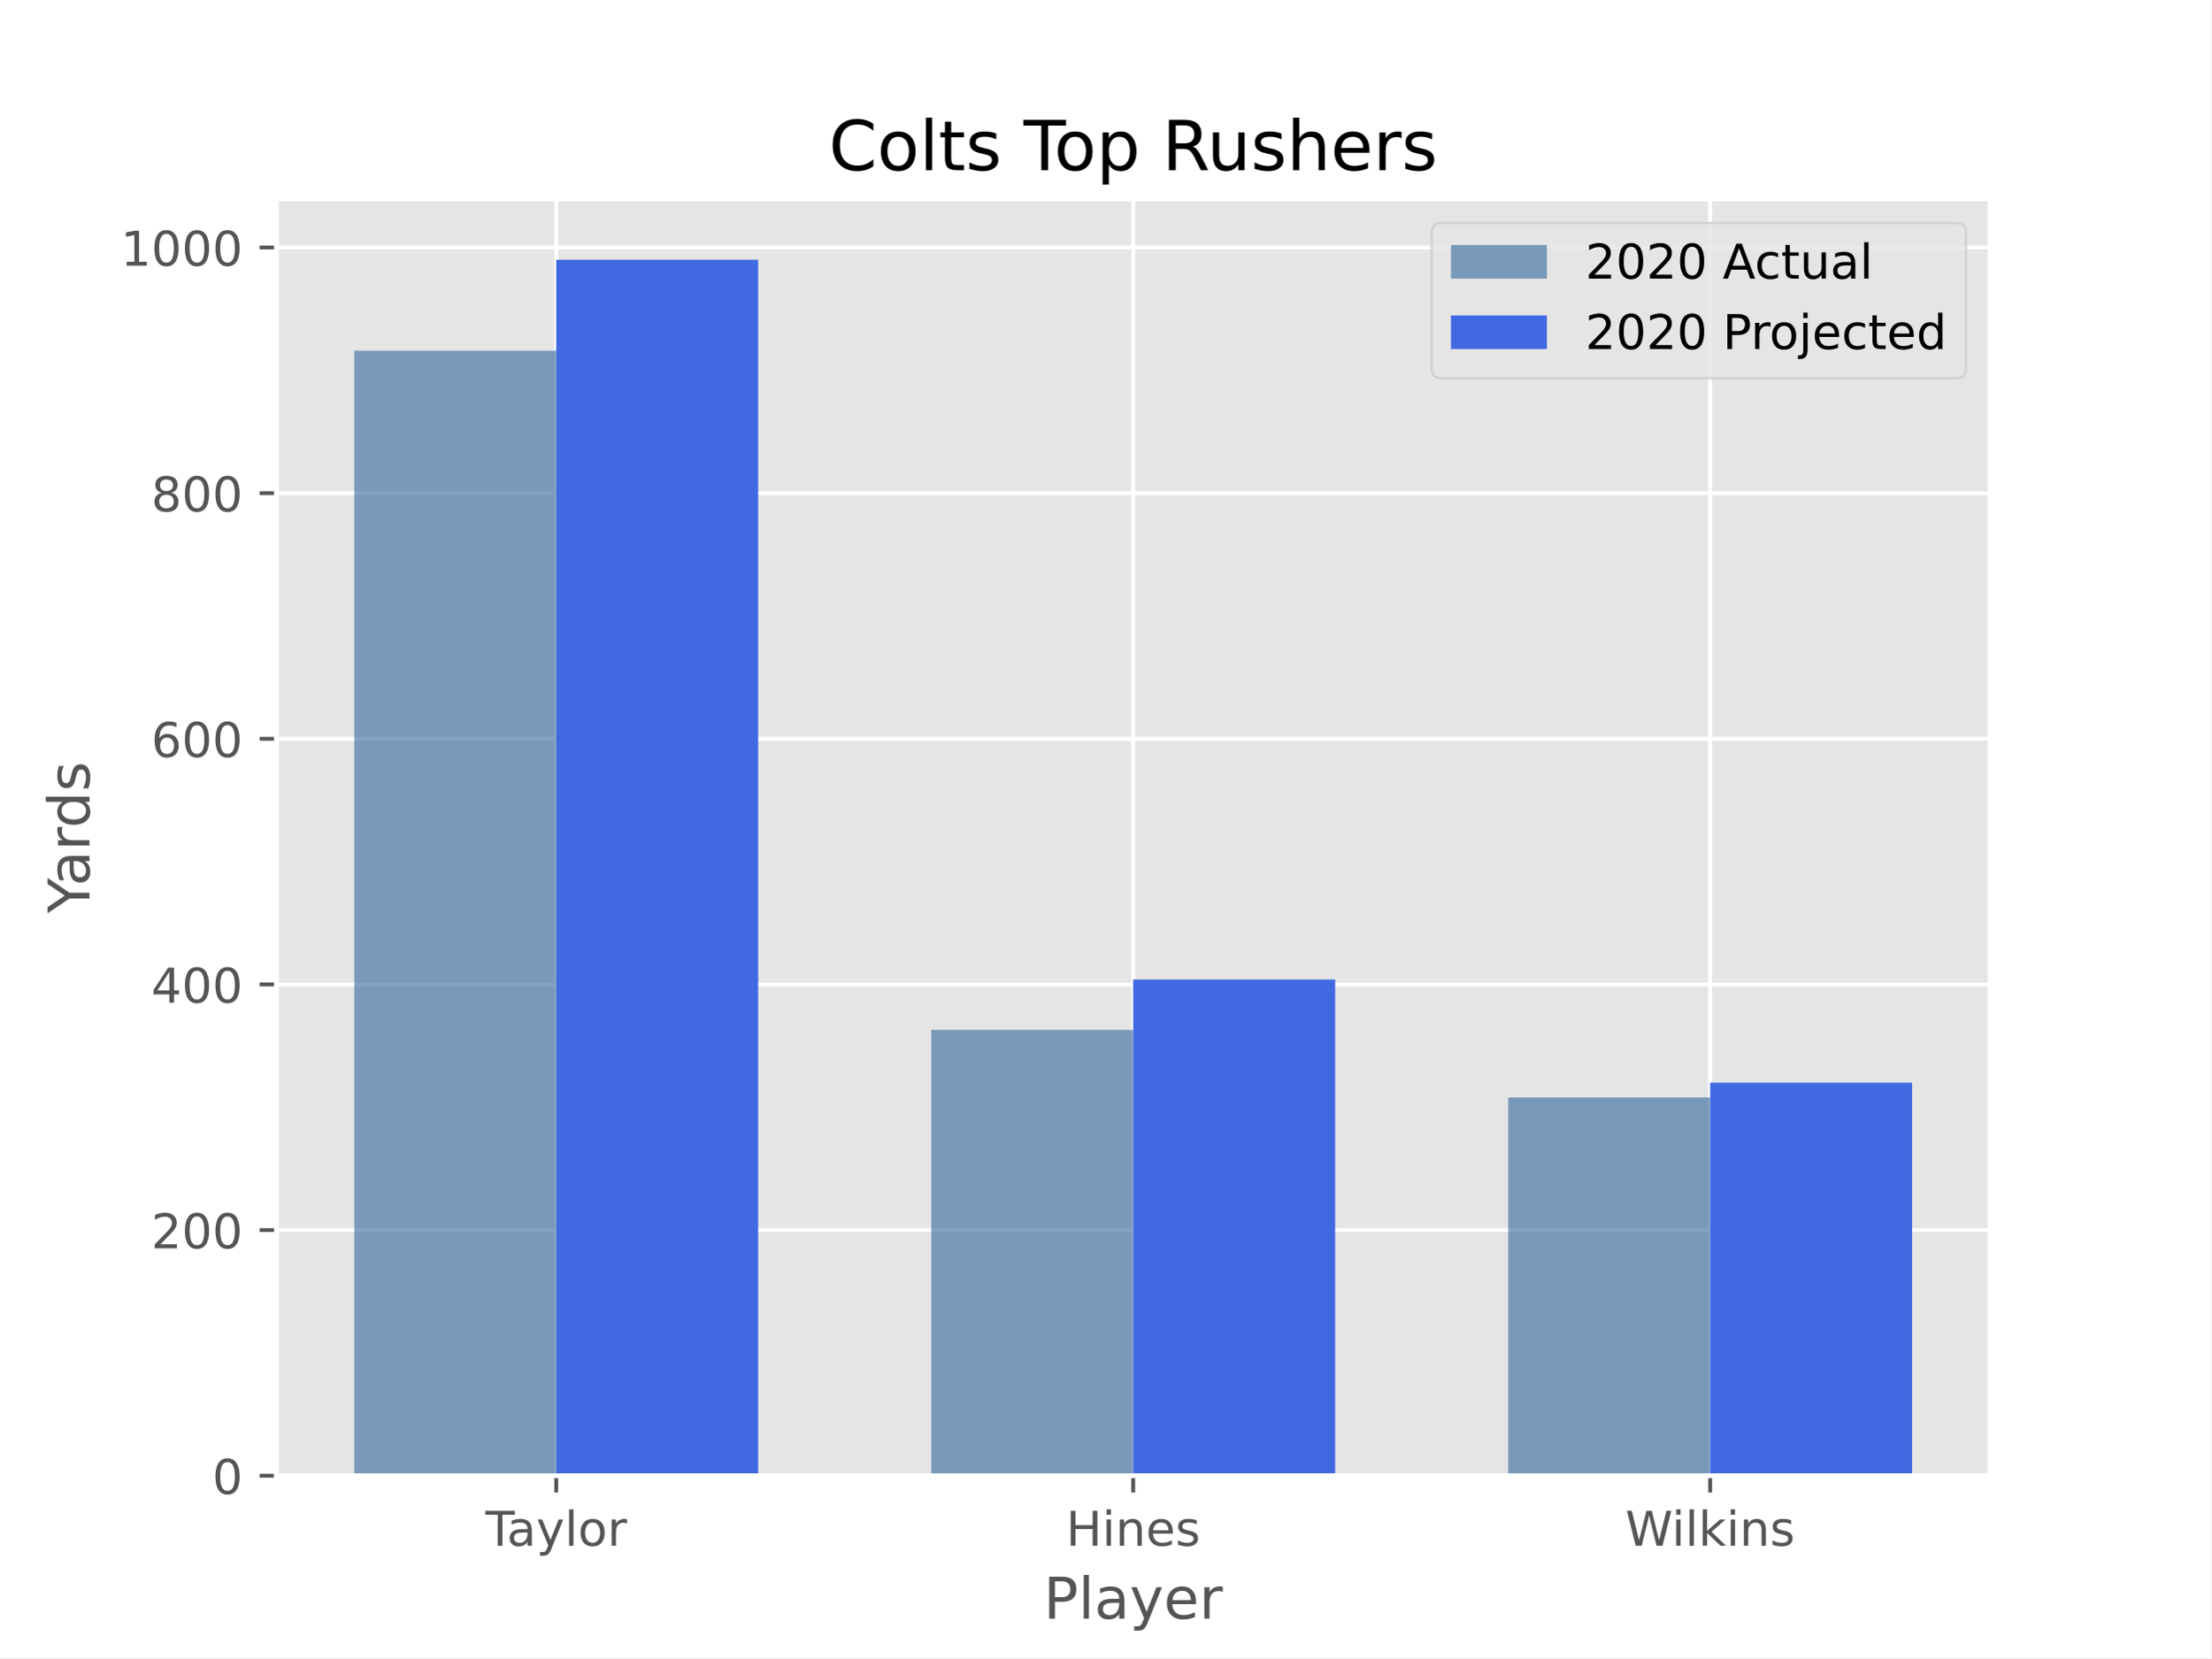
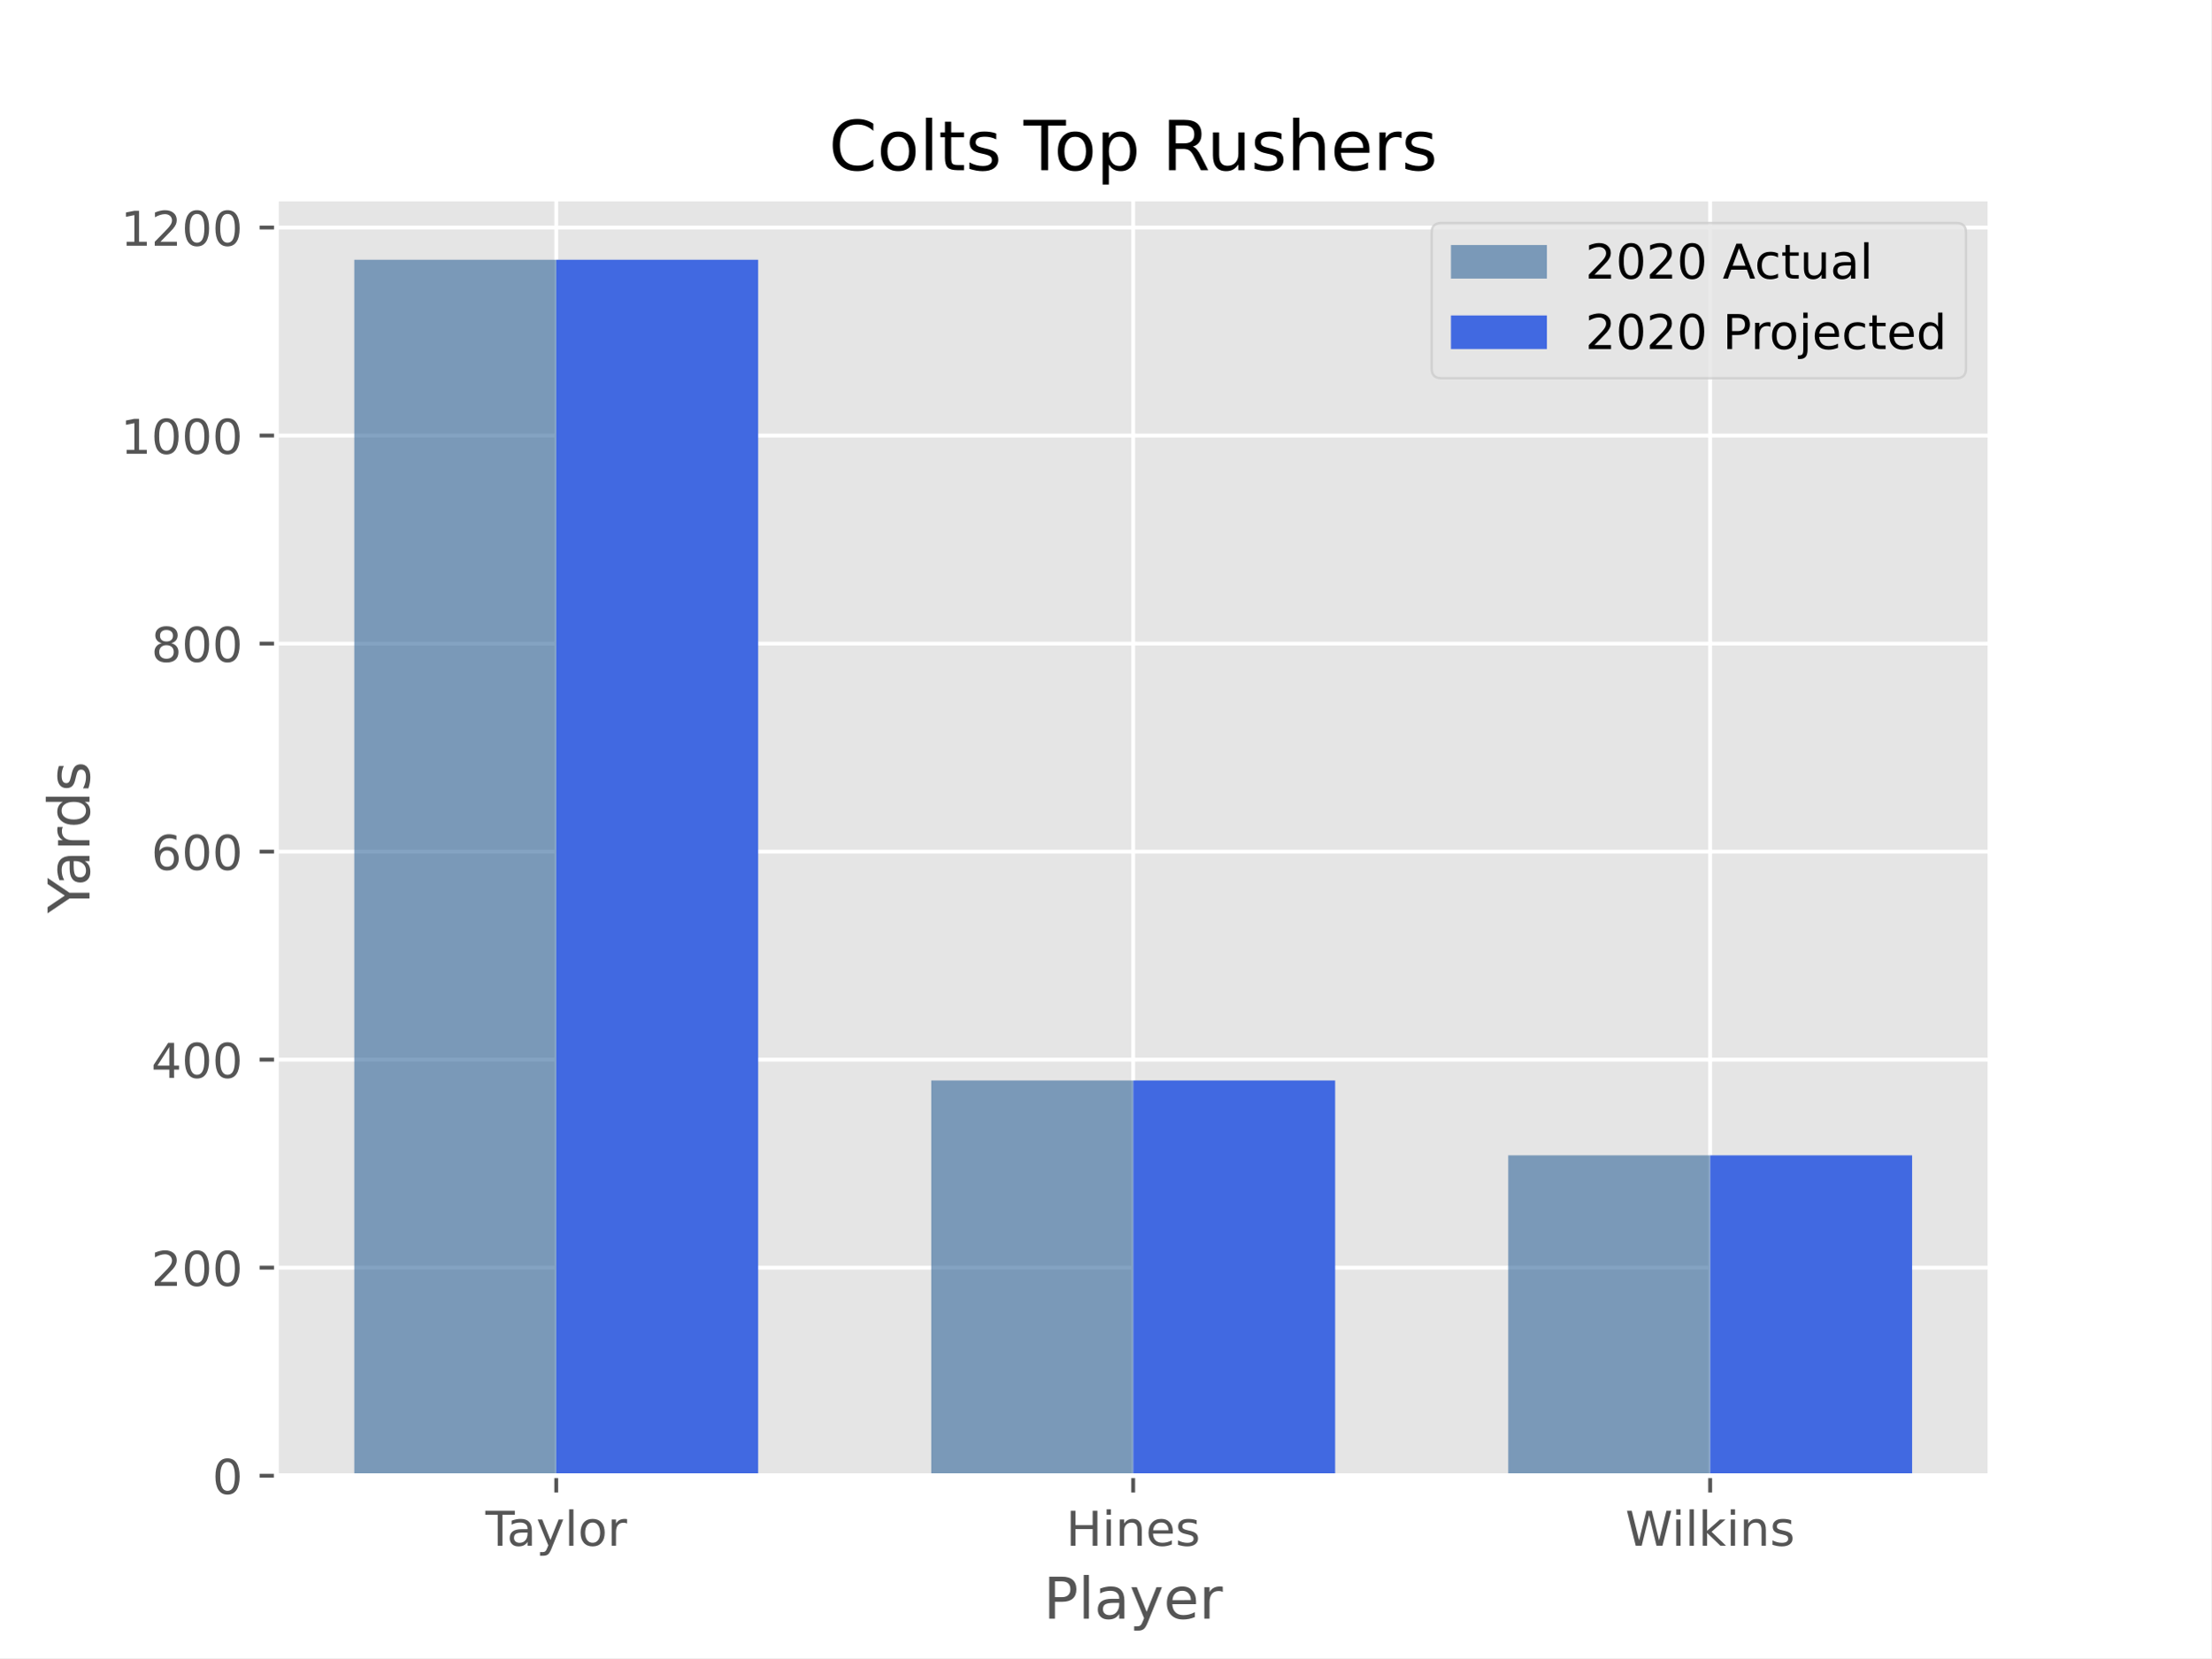
<svg xmlns="http://www.w3.org/2000/svg" xmlns:xlink="http://www.w3.org/1999/xlink" height="345.6pt" version="1.1" viewBox="0 0 460.8 345.6" width="460.8pt">
  <defs>
    <style type="text/css">*{stroke-linecap:butt;stroke-linejoin:round;}</style>
  </defs>
  <g id="figure_1">
    <g id="patch_1">
      <path d="M 0 345.6  L 460.8 345.6  L 460.8 0  L 0 0  z " style="fill:#ffffff;" />
    </g>
    <g id="axes_1">
      <g id="patch_2">
        <path d="M 57.6 307.584  L 414.72 307.584  L 414.72 41.472  L 57.6 41.472  z " style="fill:#e5e5e5;" />
      </g>
      <g id="matplotlib.axis_1">
        <g id="xtick_1">
          <g id="line2d_1">
-             <path clip-path="url(#p15f0596eca)" d="M 115.918 307.584  L 115.918 41.472  " style="fill:none;stroke:#ffffff;stroke-linecap:square;stroke-width:0.8;" />
+             <path clip-path="url(#p7de37ca275)" d="M 115.918 307.584  L 115.918 41.472  " style="fill:none;stroke:#ffffff;stroke-linecap:square;stroke-width:0.8;" />
          </g>
          <g id="line2d_2">
            <defs>
-               <path d="M 0 0  L 0 3.5  " id="mc2a3a42e30" style="stroke:#555555;stroke-width:0.8;" />
-             </defs>
-             <g>
-               <use style="fill:#555555;stroke:#555555;stroke-width:0.8;" x="115.918" xlink:href="#mc2a3a42e30" y="307.584" />
+               <path d="M 0 0  L 0 3.5  " id="m30352ff054" style="stroke:#555555;stroke-width:0.8;" />
+             </defs>
+             <g>
+               <use style="fill:#555555;stroke:#555555;stroke-width:0.8;" x="115.918" xlink:href="#m30352ff054" y="307.584" />
            </g>
          </g>
          <g id="text_1">
            <g style="fill:#555555;" transform="translate(101.1613 322.1824)scale(0.1 -0.1)">
              <defs>
                <path d="M -0.297 72.906  L 61.375 72.906  L 61.375 64.594  L 35.5 64.594  L 35.5 0  L 25.594 0  L 25.594 64.594  L -0.297 64.594  z " id="DejaVuSans-84" />
                <path d="M 34.281 27.484  Q 23.391 27.484 19.188 25  Q 14.984 22.516 14.984 16.5  Q 14.984 11.719 18.141 8.906  Q 21.297 6.109 26.703 6.109  Q 34.188 6.109 38.703 11.406  Q 43.219 16.703 43.219 25.484  L 43.219 27.484  z M 52.203 31.203  L 52.203 0  L 43.219 0  L 43.219 8.297  Q 40.141 3.328 35.547 0.953  Q 30.953 -1.422 24.312 -1.422  Q 15.922 -1.422 10.953 3.297  Q 6 8.016 6 15.922  Q 6 25.141 12.172 29.828  Q 18.359 34.516 30.609 34.516  L 43.219 34.516  L 43.219 35.406  Q 43.219 41.609 39.141 45  Q 35.062 48.391 27.688 48.391  Q 23 48.391 18.547 47.266  Q 14.109 46.141 10.016 43.891  L 10.016 52.203  Q 14.938 54.109 19.578 55.047  Q 24.219 56 28.609 56  Q 40.484 56 46.344 49.844  Q 52.203 43.703 52.203 31.203  z " id="DejaVuSans-97" />
                <path d="M 32.172 -5.078  Q 28.375 -14.844 24.75 -17.812  Q 21.141 -20.797 15.094 -20.797  L 7.906 -20.797  L 7.906 -13.281  L 13.188 -13.281  Q 16.891 -13.281 18.938 -11.516  Q 21 -9.766 23.484 -3.219  L 25.094 0.875  L 2.984 54.688  L 12.5 54.688  L 29.594 11.922  L 46.688 54.688  L 56.203 54.688  z " id="DejaVuSans-121" />
                <path d="M 9.422 75.984  L 18.406 75.984  L 18.406 0  L 9.422 0  z " id="DejaVuSans-108" />
                <path d="M 30.609 48.391  Q 23.391 48.391 19.188 42.75  Q 14.984 37.109 14.984 27.297  Q 14.984 17.484 19.156 11.844  Q 23.344 6.203 30.609 6.203  Q 37.797 6.203 41.984 11.859  Q 46.188 17.531 46.188 27.297  Q 46.188 37.016 41.984 42.703  Q 37.797 48.391 30.609 48.391  z M 30.609 56  Q 42.328 56 49.016 48.375  Q 55.719 40.766 55.719 27.297  Q 55.719 13.875 49.016 6.219  Q 42.328 -1.422 30.609 -1.422  Q 18.844 -1.422 12.172 6.219  Q 5.516 13.875 5.516 27.297  Q 5.516 40.766 12.172 48.375  Q 18.844 56 30.609 56  z " id="DejaVuSans-111" />
                <path d="M 41.109 46.297  Q 39.594 47.172 37.812 47.578  Q 36.031 48 33.891 48  Q 26.266 48 22.188 43.047  Q 18.109 38.094 18.109 28.812  L 18.109 0  L 9.078 0  L 9.078 54.688  L 18.109 54.688  L 18.109 46.188  Q 20.953 51.172 25.484 53.578  Q 30.031 56 36.531 56  Q 37.453 56 38.578 55.875  Q 39.703 55.766 41.062 55.516  z " id="DejaVuSans-114" />
              </defs>
              <use xlink:href="#DejaVuSans-84" />
              <use x="44.584" xlink:href="#DejaVuSans-97" />
              <use x="105.863" xlink:href="#DejaVuSans-121" />
              <use x="165.043" xlink:href="#DejaVuSans-108" />
              <use x="192.826" xlink:href="#DejaVuSans-111" />
              <use x="254.008" xlink:href="#DejaVuSans-114" />
            </g>
          </g>
        </g>
        <g id="xtick_2">
          <g id="line2d_3">
-             <path clip-path="url(#p15f0596eca)" d="M 236.16 307.584  L 236.16 41.472  " style="fill:none;stroke:#ffffff;stroke-linecap:square;stroke-width:0.8;" />
+             <path clip-path="url(#p7de37ca275)" d="M 236.16 307.584  L 236.16 41.472  " style="fill:none;stroke:#ffffff;stroke-linecap:square;stroke-width:0.8;" />
          </g>
          <g id="line2d_4">
            <g>
-               <use style="fill:#555555;stroke:#555555;stroke-width:0.8;" x="236.16" xlink:href="#mc2a3a42e30" y="307.584" />
+               <use style="fill:#555555;stroke:#555555;stroke-width:0.8;" x="236.16" xlink:href="#m30352ff054" y="307.584" />
            </g>
          </g>
          <g id="text_2">
            <g style="fill:#555555;" transform="translate(222.1608 322.1824)scale(0.1 -0.1)">
              <defs>
                <path d="M 9.812 72.906  L 19.672 72.906  L 19.672 43.016  L 55.516 43.016  L 55.516 72.906  L 65.375 72.906  L 65.375 0  L 55.516 0  L 55.516 34.719  L 19.672 34.719  L 19.672 0  L 9.812 0  z " id="DejaVuSans-72" />
                <path d="M 9.422 54.688  L 18.406 54.688  L 18.406 0  L 9.422 0  z M 9.422 75.984  L 18.406 75.984  L 18.406 64.594  L 9.422 64.594  z " id="DejaVuSans-105" />
                <path d="M 54.891 33.016  L 54.891 0  L 45.906 0  L 45.906 32.719  Q 45.906 40.484 42.875 44.328  Q 39.844 48.188 33.797 48.188  Q 26.516 48.188 22.312 43.547  Q 18.109 38.922 18.109 30.906  L 18.109 0  L 9.078 0  L 9.078 54.688  L 18.109 54.688  L 18.109 46.188  Q 21.344 51.125 25.703 53.562  Q 30.078 56 35.797 56  Q 45.219 56 50.047 50.172  Q 54.891 44.344 54.891 33.016  z " id="DejaVuSans-110" />
                <path d="M 56.203 29.594  L 56.203 25.203  L 14.891 25.203  Q 15.484 15.922 20.484 11.062  Q 25.484 6.203 34.422 6.203  Q 39.594 6.203 44.453 7.469  Q 49.312 8.734 54.109 11.281  L 54.109 2.781  Q 49.266 0.734 44.188 -0.344  Q 39.109 -1.422 33.891 -1.422  Q 20.797 -1.422 13.156 6.188  Q 5.516 13.812 5.516 26.812  Q 5.516 40.234 12.766 48.109  Q 20.016 56 32.328 56  Q 43.359 56 49.781 48.891  Q 56.203 41.797 56.203 29.594  z M 47.219 32.234  Q 47.125 39.594 43.094 43.984  Q 39.062 48.391 32.422 48.391  Q 24.906 48.391 20.391 44.141  Q 15.875 39.891 15.188 32.172  z " id="DejaVuSans-101" />
                <path d="M 44.281 53.078  L 44.281 44.578  Q 40.484 46.531 36.375 47.5  Q 32.281 48.484 27.875 48.484  Q 21.188 48.484 17.844 46.438  Q 14.5 44.391 14.5 40.281  Q 14.5 37.156 16.891 35.375  Q 19.281 33.594 26.516 31.984  L 29.594 31.297  Q 39.156 29.25 43.188 25.516  Q 47.219 21.781 47.219 15.094  Q 47.219 7.469 41.188 3.016  Q 35.156 -1.422 24.609 -1.422  Q 20.219 -1.422 15.453 -0.562  Q 10.688 0.297 5.422 2  L 5.422 11.281  Q 10.406 8.688 15.234 7.391  Q 20.062 6.109 24.812 6.109  Q 31.156 6.109 34.562 8.281  Q 37.984 10.453 37.984 14.406  Q 37.984 18.062 35.516 20.016  Q 33.062 21.969 24.703 23.781  L 21.578 24.516  Q 13.234 26.266 9.516 29.906  Q 5.812 33.547 5.812 39.891  Q 5.812 47.609 11.281 51.797  Q 16.75 56 26.812 56  Q 31.781 56 36.172 55.266  Q 40.578 54.547 44.281 53.078  z " id="DejaVuSans-115" />
              </defs>
              <use xlink:href="#DejaVuSans-72" />
              <use x="75.195" xlink:href="#DejaVuSans-105" />
              <use x="102.979" xlink:href="#DejaVuSans-110" />
              <use x="166.357" xlink:href="#DejaVuSans-101" />
              <use x="227.881" xlink:href="#DejaVuSans-115" />
            </g>
          </g>
        </g>
        <g id="xtick_3">
          <g id="line2d_5">
-             <path clip-path="url(#p15f0596eca)" d="M 356.402 307.584  L 356.402 41.472  " style="fill:none;stroke:#ffffff;stroke-linecap:square;stroke-width:0.8;" />
+             <path clip-path="url(#p7de37ca275)" d="M 356.402 307.584  L 356.402 41.472  " style="fill:none;stroke:#ffffff;stroke-linecap:square;stroke-width:0.8;" />
          </g>
          <g id="line2d_6">
            <g>
-               <use style="fill:#555555;stroke:#555555;stroke-width:0.8;" x="356.402" xlink:href="#mc2a3a42e30" y="307.584" />
+               <use style="fill:#555555;stroke:#555555;stroke-width:0.8;" x="356.402" xlink:href="#m30352ff054" y="307.584" />
            </g>
          </g>
          <g id="text_3">
            <g style="fill:#555555;" transform="translate(338.7352 322.1824)scale(0.1 -0.1)">
              <defs>
                <path d="M 3.328 72.906  L 13.281 72.906  L 28.609 11.281  L 43.891 72.906  L 54.984 72.906  L 70.312 11.281  L 85.594 72.906  L 95.609 72.906  L 77.297 0  L 64.891 0  L 49.516 63.281  L 33.984 0  L 21.578 0  z " id="DejaVuSans-87" />
                <path d="M 9.078 75.984  L 18.109 75.984  L 18.109 31.109  L 44.922 54.688  L 56.391 54.688  L 27.391 29.109  L 57.625 0  L 45.906 0  L 18.109 26.703  L 18.109 0  L 9.078 0  z " id="DejaVuSans-107" />
              </defs>
              <use xlink:href="#DejaVuSans-87" />
              <use x="96.627" xlink:href="#DejaVuSans-105" />
              <use x="124.41" xlink:href="#DejaVuSans-108" />
              <use x="152.193" xlink:href="#DejaVuSans-107" />
              <use x="210.104" xlink:href="#DejaVuSans-105" />
              <use x="237.887" xlink:href="#DejaVuSans-110" />
              <use x="301.266" xlink:href="#DejaVuSans-115" />
            </g>
          </g>
        </g>
        <g id="text_4">
          <g style="fill:#555555;" transform="translate(217.4888 337.3802)scale(0.12 -0.12)">
            <defs>
              <path d="M 19.672 64.797  L 19.672 37.406  L 32.078 37.406  Q 38.969 37.406 42.719 40.969  Q 46.484 44.531 46.484 51.125  Q 46.484 57.672 42.719 61.234  Q 38.969 64.797 32.078 64.797  z M 9.812 72.906  L 32.078 72.906  Q 44.344 72.906 50.609 67.359  Q 56.891 61.812 56.891 51.125  Q 56.891 40.328 50.609 34.812  Q 44.344 29.297 32.078 29.297  L 19.672 29.297  L 19.672 0  L 9.812 0  z " id="DejaVuSans-80" />
            </defs>
            <use xlink:href="#DejaVuSans-80" />
            <use x="60.303" xlink:href="#DejaVuSans-108" />
            <use x="88.086" xlink:href="#DejaVuSans-97" />
            <use x="149.365" xlink:href="#DejaVuSans-121" />
            <use x="208.545" xlink:href="#DejaVuSans-101" />
            <use x="270.068" xlink:href="#DejaVuSans-114" />
          </g>
        </g>
      </g>
      <g id="matplotlib.axis_2">
        <g id="ytick_1">
          <g id="line2d_7">
-             <path clip-path="url(#p15f0596eca)" d="M 57.6 307.584  L 414.72 307.584  " style="fill:none;stroke:#ffffff;stroke-linecap:square;stroke-width:0.8;" />
+             <path clip-path="url(#p7de37ca275)" d="M 57.6 307.584  L 414.72 307.584  " style="fill:none;stroke:#ffffff;stroke-linecap:square;stroke-width:0.8;" />
          </g>
          <g id="line2d_8">
            <defs>
-               <path d="M 0 0  L -3.5 0  " id="ma1f110f7a7" style="stroke:#555555;stroke-width:0.8;" />
-             </defs>
-             <g>
-               <use style="fill:#555555;stroke:#555555;stroke-width:0.8;" x="57.6" xlink:href="#ma1f110f7a7" y="307.584" />
+               <path d="M 0 0  L -3.5 0  " id="m36486f5bc5" style="stroke:#555555;stroke-width:0.8;" />
+             </defs>
+             <g>
+               <use style="fill:#555555;stroke:#555555;stroke-width:0.8;" x="57.6" xlink:href="#m36486f5bc5" y="307.584" />
            </g>
          </g>
          <g id="text_5">
            <g style="fill:#555555;" transform="translate(44.2375 311.3832)scale(0.1 -0.1)">
              <defs>
                <path d="M 31.781 66.406  Q 24.172 66.406 20.328 58.906  Q 16.5 51.422 16.5 36.375  Q 16.5 21.391 20.328 13.891  Q 24.172 6.391 31.781 6.391  Q 39.453 6.391 43.281 13.891  Q 47.125 21.391 47.125 36.375  Q 47.125 51.422 43.281 58.906  Q 39.453 66.406 31.781 66.406  z M 31.781 74.219  Q 44.047 74.219 50.516 64.516  Q 56.984 54.828 56.984 36.375  Q 56.984 17.969 50.516 8.266  Q 44.047 -1.422 31.781 -1.422  Q 19.531 -1.422 13.062 8.266  Q 6.594 17.969 6.594 36.375  Q 6.594 54.828 13.062 64.516  Q 19.531 74.219 31.781 74.219  z " id="DejaVuSans-48" />
              </defs>
              <use xlink:href="#DejaVuSans-48" />
            </g>
          </g>
        </g>
        <g id="ytick_2">
          <g id="line2d_9">
-             <path clip-path="url(#p15f0596eca)" d="M 57.6 256.384  L 414.72 256.384  " style="fill:none;stroke:#ffffff;stroke-linecap:square;stroke-width:0.8;" />
+             <path clip-path="url(#p7de37ca275)" d="M 57.6 264.224  L 414.72 264.224  " style="fill:none;stroke:#ffffff;stroke-linecap:square;stroke-width:0.8;" />
          </g>
          <g id="line2d_10">
            <g>
-               <use style="fill:#555555;stroke:#555555;stroke-width:0.8;" x="57.6" xlink:href="#ma1f110f7a7" y="256.384" />
+               <use style="fill:#555555;stroke:#555555;stroke-width:0.8;" x="57.6" xlink:href="#m36486f5bc5" y="264.224" />
            </g>
          </g>
          <g id="text_6">
-             <g style="fill:#555555;" transform="translate(31.5125 260.1832)scale(0.1 -0.1)">
+             <g style="fill:#555555;" transform="translate(31.5125 268.0231)scale(0.1 -0.1)">
              <defs>
                <path d="M 19.188 8.297  L 53.609 8.297  L 53.609 0  L 7.328 0  L 7.328 8.297  Q 12.938 14.109 22.625 23.891  Q 32.328 33.688 34.812 36.531  Q 39.547 41.844 41.422 45.531  Q 43.312 49.219 43.312 52.781  Q 43.312 58.594 39.234 62.25  Q 35.156 65.922 28.609 65.922  Q 23.969 65.922 18.812 64.312  Q 13.672 62.703 7.812 59.422  L 7.812 69.391  Q 13.766 71.781 18.938 73  Q 24.125 74.219 28.422 74.219  Q 39.75 74.219 46.484 68.547  Q 53.219 62.891 53.219 53.422  Q 53.219 48.922 51.531 44.891  Q 49.859 40.875 45.406 35.406  Q 44.188 33.984 37.641 27.219  Q 31.109 20.453 19.188 8.297  z " id="DejaVuSans-50" />
              </defs>
              <use xlink:href="#DejaVuSans-50" />
              <use x="63.623" xlink:href="#DejaVuSans-48" />
              <use x="127.246" xlink:href="#DejaVuSans-48" />
            </g>
          </g>
        </g>
        <g id="ytick_3">
          <g id="line2d_11">
-             <path clip-path="url(#p15f0596eca)" d="M 57.6 205.184  L 414.72 205.184  " style="fill:none;stroke:#ffffff;stroke-linecap:square;stroke-width:0.8;" />
+             <path clip-path="url(#p7de37ca275)" d="M 57.6 220.864  L 414.72 220.864  " style="fill:none;stroke:#ffffff;stroke-linecap:square;stroke-width:0.8;" />
          </g>
          <g id="line2d_12">
            <g>
-               <use style="fill:#555555;stroke:#555555;stroke-width:0.8;" x="57.6" xlink:href="#ma1f110f7a7" y="205.184" />
+               <use style="fill:#555555;stroke:#555555;stroke-width:0.8;" x="57.6" xlink:href="#m36486f5bc5" y="220.864" />
            </g>
          </g>
          <g id="text_7">
-             <g style="fill:#555555;" transform="translate(31.5125 208.9832)scale(0.1 -0.1)">
+             <g style="fill:#555555;" transform="translate(31.5125 224.6629)scale(0.1 -0.1)">
              <defs>
                <path d="M 37.797 64.312  L 12.891 25.391  L 37.797 25.391  z M 35.203 72.906  L 47.609 72.906  L 47.609 25.391  L 58.016 25.391  L 58.016 17.188  L 47.609 17.188  L 47.609 0  L 37.797 0  L 37.797 17.188  L 4.891 17.188  L 4.891 26.703  z " id="DejaVuSans-52" />
              </defs>
              <use xlink:href="#DejaVuSans-52" />
              <use x="63.623" xlink:href="#DejaVuSans-48" />
              <use x="127.246" xlink:href="#DejaVuSans-48" />
            </g>
          </g>
        </g>
        <g id="ytick_4">
          <g id="line2d_13">
-             <path clip-path="url(#p15f0596eca)" d="M 57.6 153.984  L 414.72 153.984  " style="fill:none;stroke:#ffffff;stroke-linecap:square;stroke-width:0.8;" />
+             <path clip-path="url(#p7de37ca275)" d="M 57.6 177.504  L 414.72 177.504  " style="fill:none;stroke:#ffffff;stroke-linecap:square;stroke-width:0.8;" />
          </g>
          <g id="line2d_14">
            <g>
-               <use style="fill:#555555;stroke:#555555;stroke-width:0.8;" x="57.6" xlink:href="#ma1f110f7a7" y="153.984" />
+               <use style="fill:#555555;stroke:#555555;stroke-width:0.8;" x="57.6" xlink:href="#m36486f5bc5" y="177.504" />
            </g>
          </g>
          <g id="text_8">
-             <g style="fill:#555555;" transform="translate(31.5125 157.7832)scale(0.1 -0.1)">
+             <g style="fill:#555555;" transform="translate(31.5125 181.3028)scale(0.1 -0.1)">
              <defs>
                <path d="M 33.016 40.375  Q 26.375 40.375 22.484 35.828  Q 18.609 31.297 18.609 23.391  Q 18.609 15.531 22.484 10.953  Q 26.375 6.391 33.016 6.391  Q 39.656 6.391 43.531 10.953  Q 47.406 15.531 47.406 23.391  Q 47.406 31.297 43.531 35.828  Q 39.656 40.375 33.016 40.375  z M 52.594 71.297  L 52.594 62.312  Q 48.875 64.062 45.094 64.984  Q 41.312 65.922 37.594 65.922  Q 27.828 65.922 22.672 59.328  Q 17.531 52.734 16.797 39.406  Q 19.672 43.656 24.016 45.922  Q 28.375 48.188 33.594 48.188  Q 44.578 48.188 50.953 41.516  Q 57.328 34.859 57.328 23.391  Q 57.328 12.156 50.688 5.359  Q 44.047 -1.422 33.016 -1.422  Q 20.359 -1.422 13.672 8.266  Q 6.984 17.969 6.984 36.375  Q 6.984 53.656 15.188 63.938  Q 23.391 74.219 37.203 74.219  Q 40.922 74.219 44.703 73.484  Q 48.484 72.75 52.594 71.297  z " id="DejaVuSans-54" />
              </defs>
              <use xlink:href="#DejaVuSans-54" />
              <use x="63.623" xlink:href="#DejaVuSans-48" />
              <use x="127.246" xlink:href="#DejaVuSans-48" />
            </g>
          </g>
        </g>
        <g id="ytick_5">
          <g id="line2d_15">
-             <path clip-path="url(#p15f0596eca)" d="M 57.6 102.784  L 414.72 102.784  " style="fill:none;stroke:#ffffff;stroke-linecap:square;stroke-width:0.8;" />
+             <path clip-path="url(#p7de37ca275)" d="M 57.6 134.143  L 414.72 134.143  " style="fill:none;stroke:#ffffff;stroke-linecap:square;stroke-width:0.8;" />
          </g>
          <g id="line2d_16">
            <g>
-               <use style="fill:#555555;stroke:#555555;stroke-width:0.8;" x="57.6" xlink:href="#ma1f110f7a7" y="102.784" />
+               <use style="fill:#555555;stroke:#555555;stroke-width:0.8;" x="57.6" xlink:href="#m36486f5bc5" y="134.143" />
            </g>
          </g>
          <g id="text_9">
-             <g style="fill:#555555;" transform="translate(31.5125 106.5832)scale(0.1 -0.1)">
+             <g style="fill:#555555;" transform="translate(31.5125 137.9427)scale(0.1 -0.1)">
              <defs>
                <path d="M 31.781 34.625  Q 24.75 34.625 20.719 30.859  Q 16.703 27.094 16.703 20.516  Q 16.703 13.922 20.719 10.156  Q 24.75 6.391 31.781 6.391  Q 38.812 6.391 42.859 10.172  Q 46.922 13.969 46.922 20.516  Q 46.922 27.094 42.891 30.859  Q 38.875 34.625 31.781 34.625  z M 21.922 38.812  Q 15.578 40.375 12.031 44.719  Q 8.5 49.078 8.5 55.328  Q 8.5 64.062 14.719 69.141  Q 20.953 74.219 31.781 74.219  Q 42.672 74.219 48.875 69.141  Q 55.078 64.062 55.078 55.328  Q 55.078 49.078 51.531 44.719  Q 48 40.375 41.703 38.812  Q 48.828 37.156 52.797 32.312  Q 56.781 27.484 56.781 20.516  Q 56.781 9.906 50.312 4.234  Q 43.844 -1.422 31.781 -1.422  Q 19.734 -1.422 13.25 4.234  Q 6.781 9.906 6.781 20.516  Q 6.781 27.484 10.781 32.312  Q 14.797 37.156 21.922 38.812  z M 18.312 54.391  Q 18.312 48.734 21.844 45.562  Q 25.391 42.391 31.781 42.391  Q 38.141 42.391 41.719 45.562  Q 45.312 48.734 45.312 54.391  Q 45.312 60.062 41.719 63.234  Q 38.141 66.406 31.781 66.406  Q 25.391 66.406 21.844 63.234  Q 18.312 60.062 18.312 54.391  z " id="DejaVuSans-56" />
              </defs>
              <use xlink:href="#DejaVuSans-56" />
              <use x="63.623" xlink:href="#DejaVuSans-48" />
              <use x="127.246" xlink:href="#DejaVuSans-48" />
            </g>
          </g>
        </g>
        <g id="ytick_6">
          <g id="line2d_17">
-             <path clip-path="url(#p15f0596eca)" d="M 57.6 51.584  L 414.72 51.584  " style="fill:none;stroke:#ffffff;stroke-linecap:square;stroke-width:0.8;" />
+             <path clip-path="url(#p7de37ca275)" d="M 57.6 90.783  L 414.72 90.783  " style="fill:none;stroke:#ffffff;stroke-linecap:square;stroke-width:0.8;" />
          </g>
          <g id="line2d_18">
            <g>
-               <use style="fill:#555555;stroke:#555555;stroke-width:0.8;" x="57.6" xlink:href="#ma1f110f7a7" y="51.584" />
+               <use style="fill:#555555;stroke:#555555;stroke-width:0.8;" x="57.6" xlink:href="#m36486f5bc5" y="90.783" />
            </g>
          </g>
          <g id="text_10">
-             <g style="fill:#555555;" transform="translate(25.15 55.38322)scale(0.1 -0.1)">
+             <g style="fill:#555555;" transform="translate(25.15 94.58253)scale(0.1 -0.1)">
              <defs>
                <path d="M 12.406 8.297  L 28.516 8.297  L 28.516 63.922  L 10.984 60.406  L 10.984 69.391  L 28.422 72.906  L 38.281 72.906  L 38.281 8.297  L 54.391 8.297  L 54.391 0  L 12.406 0  z " id="DejaVuSans-49" />
              </defs>
              <use xlink:href="#DejaVuSans-49" />
              <use x="63.623" xlink:href="#DejaVuSans-48" />
              <use x="127.246" xlink:href="#DejaVuSans-48" />
              <use x="190.869" xlink:href="#DejaVuSans-48" />
            </g>
          </g>
        </g>
-         <g id="text_11">
+         <g id="ytick_7">
+           <g id="line2d_19">
+             <path clip-path="url(#p7de37ca275)" d="M 57.6 47.423  L 414.72 47.423  " style="fill:none;stroke:#ffffff;stroke-linecap:square;stroke-width:0.8;" />
+           </g>
+           <g id="line2d_20">
+             <g>
+               <use style="fill:#555555;stroke:#555555;stroke-width:0.8;" x="57.6" xlink:href="#m36486f5bc5" y="47.423" />
+             </g>
+           </g>
+           <g id="text_11">
+             <g style="fill:#555555;" transform="translate(25.15 51.2224)scale(0.1 -0.1)">
+               <use xlink:href="#DejaVuSans-49" />
+               <use x="63.623" xlink:href="#DejaVuSans-50" />
+               <use x="127.246" xlink:href="#DejaVuSans-48" />
+               <use x="190.869" xlink:href="#DejaVuSans-48" />
+             </g>
+           </g>
+         </g>
+         <g id="text_12">
          <g style="fill:#555555;" transform="translate(18.65438 190.3408)rotate(-90)scale(0.12 -0.12)">
            <defs>
              <path d="M -0.203 72.906  L 10.406 72.906  L 30.609 42.922  L 50.688 72.906  L 61.281 72.906  L 35.5 34.719  L 35.5 0  L 25.594 0  L 25.594 34.719  z " id="DejaVuSans-89" />
              <path d="M 45.406 46.391  L 45.406 75.984  L 54.391 75.984  L 54.391 0  L 45.406 0  L 45.406 8.203  Q 42.578 3.328 38.25 0.953  Q 33.938 -1.422 27.875 -1.422  Q 17.969 -1.422 11.734 6.484  Q 5.516 14.406 5.516 27.297  Q 5.516 40.188 11.734 48.094  Q 17.969 56 27.875 56  Q 33.938 56 38.25 53.625  Q 42.578 51.266 45.406 46.391  z M 14.797 27.297  Q 14.797 17.391 18.875 11.75  Q 22.953 6.109 30.078 6.109  Q 37.203 6.109 41.297 11.75  Q 45.406 17.391 45.406 27.297  Q 45.406 37.203 41.297 42.844  Q 37.203 48.484 30.078 48.484  Q 22.953 48.484 18.875 42.844  Q 14.797 37.203 14.797 27.297  z " id="DejaVuSans-100" />
            </defs>
            <use xlink:href="#DejaVuSans-89" />
            <use x="47.334" xlink:href="#DejaVuSans-97" />
            <use x="108.613" xlink:href="#DejaVuSans-114" />
            <use x="147.977" xlink:href="#DejaVuSans-100" />
            <use x="211.453" xlink:href="#DejaVuSans-115" />
          </g>
        </g>
      </g>
      <g id="patch_3">
-         <path clip-path="url(#p15f0596eca)" d="M 73.833 307.584  L 115.918 307.584  L 115.918 73.088  L 73.833 73.088  z " style="fill:#336699;fill-opacity:0.6;" />
+         <path clip-path="url(#p7de37ca275)" d="M 73.833 307.584  L 115.918 307.584  L 115.918 54.144  L 73.833 54.144  z " style="fill:#336699;fill-opacity:0.6;" />
      </g>
      <g id="patch_4">
-         <path clip-path="url(#p15f0596eca)" d="M 194.075 307.584  L 236.16 307.584  L 236.16 214.656  L 194.075 214.656  z " style="fill:#336699;fill-opacity:0.6;" />
+         <path clip-path="url(#p7de37ca275)" d="M 194.075 307.584  L 236.16 307.584  L 236.16 225.2  L 194.075 225.2  z " style="fill:#336699;fill-opacity:0.6;" />
      </g>
      <g id="patch_5">
-         <path clip-path="url(#p15f0596eca)" d="M 314.318 307.584  L 356.402 307.584  L 356.402 228.736  L 314.318 228.736  z " style="fill:#336699;fill-opacity:0.6;" />
+         <path clip-path="url(#p7de37ca275)" d="M 314.318 307.584  L 356.402 307.584  L 356.402 240.809  L 314.318 240.809  z " style="fill:#336699;fill-opacity:0.6;" />
      </g>
      <g id="patch_6">
-         <path clip-path="url(#p15f0596eca)" d="M 115.918 307.584  L 158.002 307.584  L 158.002 54.144  L 115.918 54.144  z " style="fill:#4169e1;" />
+         <path clip-path="url(#p7de37ca275)" d="M 115.918 307.584  L 158.002 307.584  L 158.002 54.144  L 115.918 54.144  z " style="fill:#4169e1;" />
      </g>
      <g id="patch_7">
-         <path clip-path="url(#p15f0596eca)" d="M 236.16 307.584  L 278.245 307.584  L 278.245 204.16  L 236.16 204.16  z " style="fill:#4169e1;" />
+         <path clip-path="url(#p7de37ca275)" d="M 236.16 307.584  L 278.245 307.584  L 278.245 225.2  L 236.16 225.2  z " style="fill:#4169e1;" />
      </g>
      <g id="patch_8">
-         <path clip-path="url(#p15f0596eca)" d="M 356.402 307.584  L 398.487 307.584  L 398.487 225.664  L 356.402 225.664  z " style="fill:#4169e1;" />
+         <path clip-path="url(#p7de37ca275)" d="M 356.402 307.584  L 398.487 307.584  L 398.487 240.809  L 356.402 240.809  z " style="fill:#4169e1;" />
      </g>
      <g id="patch_9">
        <path d="M 57.6 307.584  L 57.6 41.472  " style="fill:none;stroke:#ffffff;stroke-linecap:square;stroke-linejoin:miter;" />
      </g>
      <g id="patch_10">
        <path d="M 414.72 307.584  L 414.72 41.472  " style="fill:none;stroke:#ffffff;stroke-linecap:square;stroke-linejoin:miter;" />
      </g>
      <g id="patch_11">
        <path d="M 57.6 307.584  L 414.72 307.584  " style="fill:none;stroke:#ffffff;stroke-linecap:square;stroke-linejoin:miter;" />
      </g>
      <g id="patch_12">
        <path d="M 57.6 41.472  L 414.72 41.472  " style="fill:none;stroke:#ffffff;stroke-linecap:square;stroke-linejoin:miter;" />
      </g>
-       <g id="text_12">
+       <g id="text_13">
        <g transform="translate(172.7303 35.472)scale(0.144 -0.144)">
          <defs>
            <path d="M 64.406 67.281  L 64.406 56.891  Q 59.422 61.531 53.781 63.812  Q 48.141 66.109 41.797 66.109  Q 29.297 66.109 22.656 58.469  Q 16.016 50.828 16.016 36.375  Q 16.016 21.969 22.656 14.328  Q 29.297 6.688 41.797 6.688  Q 48.141 6.688 53.781 8.984  Q 59.422 11.281 64.406 15.922  L 64.406 5.609  Q 59.234 2.094 53.438 0.328  Q 47.656 -1.422 41.219 -1.422  Q 24.656 -1.422 15.125 8.703  Q 5.609 18.844 5.609 36.375  Q 5.609 53.953 15.125 64.078  Q 24.656 74.219 41.219 74.219  Q 47.75 74.219 53.531 72.484  Q 59.328 70.75 64.406 67.281  z " id="DejaVuSans-67" />
            <path d="M 18.312 70.219  L 18.312 54.688  L 36.812 54.688  L 36.812 47.703  L 18.312 47.703  L 18.312 18.016  Q 18.312 11.328 20.141 9.422  Q 21.969 7.516 27.594 7.516  L 36.812 7.516  L 36.812 0  L 27.594 0  Q 17.188 0 13.234 3.875  Q 9.281 7.766 9.281 18.016  L 9.281 47.703  L 2.688 47.703  L 2.688 54.688  L 9.281 54.688  L 9.281 70.219  z " id="DejaVuSans-116" />
            <path id="DejaVuSans-32" />
            <path d="M 18.109 8.203  L 18.109 -20.797  L 9.078 -20.797  L 9.078 54.688  L 18.109 54.688  L 18.109 46.391  Q 20.953 51.266 25.266 53.625  Q 29.594 56 35.594 56  Q 45.562 56 51.781 48.094  Q 58.016 40.188 58.016 27.297  Q 58.016 14.406 51.781 6.484  Q 45.562 -1.422 35.594 -1.422  Q 29.594 -1.422 25.266 0.953  Q 20.953 3.328 18.109 8.203  z M 48.688 27.297  Q 48.688 37.203 44.609 42.844  Q 40.531 48.484 33.406 48.484  Q 26.266 48.484 22.188 42.844  Q 18.109 37.203 18.109 27.297  Q 18.109 17.391 22.188 11.75  Q 26.266 6.109 33.406 6.109  Q 40.531 6.109 44.609 11.75  Q 48.688 17.391 48.688 27.297  z " id="DejaVuSans-112" />
            <path d="M 44.391 34.188  Q 47.562 33.109 50.562 29.594  Q 53.562 26.078 56.594 19.922  L 66.609 0  L 56 0  L 46.688 18.703  Q 43.062 26.031 39.672 28.422  Q 36.281 30.812 30.422 30.812  L 19.672 30.812  L 19.672 0  L 9.812 0  L 9.812 72.906  L 32.078 72.906  Q 44.578 72.906 50.734 67.672  Q 56.891 62.453 56.891 51.906  Q 56.891 45.016 53.688 40.469  Q 50.484 35.938 44.391 34.188  z M 19.672 64.797  L 19.672 38.922  L 32.078 38.922  Q 39.203 38.922 42.844 42.219  Q 46.484 45.516 46.484 51.906  Q 46.484 58.297 42.844 61.547  Q 39.203 64.797 32.078 64.797  z " id="DejaVuSans-82" />
            <path d="M 8.5 21.578  L 8.5 54.688  L 17.484 54.688  L 17.484 21.922  Q 17.484 14.156 20.5 10.266  Q 23.531 6.391 29.594 6.391  Q 36.859 6.391 41.078 11.031  Q 45.312 15.672 45.312 23.688  L 45.312 54.688  L 54.297 54.688  L 54.297 0  L 45.312 0  L 45.312 8.406  Q 42.047 3.422 37.719 1  Q 33.406 -1.422 27.688 -1.422  Q 18.266 -1.422 13.375 4.438  Q 8.5 10.297 8.5 21.578  z M 31.109 56  z " id="DejaVuSans-117" />
            <path d="M 54.891 33.016  L 54.891 0  L 45.906 0  L 45.906 32.719  Q 45.906 40.484 42.875 44.328  Q 39.844 48.188 33.797 48.188  Q 26.516 48.188 22.312 43.547  Q 18.109 38.922 18.109 30.906  L 18.109 0  L 9.078 0  L 9.078 75.984  L 18.109 75.984  L 18.109 46.188  Q 21.344 51.125 25.703 53.562  Q 30.078 56 35.797 56  Q 45.219 56 50.047 50.172  Q 54.891 44.344 54.891 33.016  z " id="DejaVuSans-104" />
          </defs>
          <use xlink:href="#DejaVuSans-67" />
          <use x="69.824" xlink:href="#DejaVuSans-111" />
          <use x="131.006" xlink:href="#DejaVuSans-108" />
          <use x="158.789" xlink:href="#DejaVuSans-116" />
          <use x="197.998" xlink:href="#DejaVuSans-115" />
          <use x="250.098" xlink:href="#DejaVuSans-32" />
          <use x="281.885" xlink:href="#DejaVuSans-84" />
          <use x="325.969" xlink:href="#DejaVuSans-111" />
          <use x="387.15" xlink:href="#DejaVuSans-112" />
          <use x="450.627" xlink:href="#DejaVuSans-32" />
          <use x="482.414" xlink:href="#DejaVuSans-82" />
          <use x="547.396" xlink:href="#DejaVuSans-117" />
          <use x="610.775" xlink:href="#DejaVuSans-115" />
          <use x="662.875" xlink:href="#DejaVuSans-104" />
          <use x="726.254" xlink:href="#DejaVuSans-101" />
          <use x="787.777" xlink:href="#DejaVuSans-114" />
          <use x="828.891" xlink:href="#DejaVuSans-115" />
        </g>
      </g>
      <g id="legend_1">
        <g id="patch_13">
          <path d="M 300.381 78.828  L 407.72 78.828  Q 409.72 78.828 409.72 76.828  L 409.72 48.472  Q 409.72 46.472 407.72 46.472  L 300.381 46.472  Q 298.381 46.472 298.381 48.472  L 298.381 76.828  Q 298.381 78.828 300.381 78.828  z " style="fill:#e5e5e5;opacity:0.8;stroke:#cccccc;stroke-linejoin:miter;stroke-width:0.5;" />
        </g>
        <g id="patch_14">
          <path d="M 302.381 58.07  L 322.381 58.07  L 322.381 51.07  L 302.381 51.07  z " style="fill:#336699;fill-opacity:0.6;" />
        </g>
-         <g id="text_13">
+         <g id="text_14">
          <g transform="translate(330.3809 58.07044)scale(0.1 -0.1)">
            <defs>
              <path d="M 34.188 63.188  L 20.797 26.906  L 47.609 26.906  z M 28.609 72.906  L 39.797 72.906  L 67.578 0  L 57.328 0  L 50.688 18.703  L 17.828 18.703  L 11.188 0  L 0.781 0  z " id="DejaVuSans-65" />
              <path d="M 48.781 52.594  L 48.781 44.188  Q 44.969 46.297 41.141 47.344  Q 37.312 48.391 33.406 48.391  Q 24.656 48.391 19.812 42.844  Q 14.984 37.312 14.984 27.297  Q 14.984 17.281 19.812 11.734  Q 24.656 6.203 33.406 6.203  Q 37.312 6.203 41.141 7.25  Q 44.969 8.297 48.781 10.406  L 48.781 2.094  Q 45.016 0.344 40.984 -0.531  Q 36.969 -1.422 32.422 -1.422  Q 20.062 -1.422 12.781 6.344  Q 5.516 14.109 5.516 27.297  Q 5.516 40.672 12.859 48.328  Q 20.219 56 33.016 56  Q 37.156 56 41.109 55.141  Q 45.062 54.297 48.781 52.594  z " id="DejaVuSans-99" />
            </defs>
            <use xlink:href="#DejaVuSans-50" />
            <use x="63.623" xlink:href="#DejaVuSans-48" />
            <use x="127.246" xlink:href="#DejaVuSans-50" />
            <use x="190.869" xlink:href="#DejaVuSans-48" />
            <use x="254.492" xlink:href="#DejaVuSans-32" />
            <use x="286.279" xlink:href="#DejaVuSans-65" />
            <use x="352.938" xlink:href="#DejaVuSans-99" />
            <use x="407.918" xlink:href="#DejaVuSans-116" />
            <use x="447.127" xlink:href="#DejaVuSans-117" />
            <use x="510.506" xlink:href="#DejaVuSans-97" />
            <use x="571.785" xlink:href="#DejaVuSans-108" />
          </g>
        </g>
        <g id="patch_15">
          <path d="M 302.381 72.749  L 322.381 72.749  L 322.381 65.749  L 302.381 65.749  z " style="fill:#4169e1;" />
        </g>
-         <g id="text_14">
+         <g id="text_15">
          <g transform="translate(330.3809 72.74856)scale(0.1 -0.1)">
            <defs>
              <path d="M 9.422 54.688  L 18.406 54.688  L 18.406 -0.984  Q 18.406 -11.422 14.422 -16.109  Q 10.453 -20.797 1.609 -20.797  L -1.812 -20.797  L -1.812 -13.188  L 0.594 -13.188  Q 5.719 -13.188 7.562 -10.812  Q 9.422 -8.453 9.422 -0.984  z M 9.422 75.984  L 18.406 75.984  L 18.406 64.594  L 9.422 64.594  z " id="DejaVuSans-106" />
            </defs>
            <use xlink:href="#DejaVuSans-50" />
            <use x="63.623" xlink:href="#DejaVuSans-48" />
            <use x="127.246" xlink:href="#DejaVuSans-50" />
            <use x="190.869" xlink:href="#DejaVuSans-48" />
            <use x="254.492" xlink:href="#DejaVuSans-32" />
            <use x="286.279" xlink:href="#DejaVuSans-80" />
            <use x="344.832" xlink:href="#DejaVuSans-114" />
            <use x="383.695" xlink:href="#DejaVuSans-111" />
            <use x="444.877" xlink:href="#DejaVuSans-106" />
            <use x="472.66" xlink:href="#DejaVuSans-101" />
            <use x="534.184" xlink:href="#DejaVuSans-99" />
            <use x="589.164" xlink:href="#DejaVuSans-116" />
            <use x="628.373" xlink:href="#DejaVuSans-101" />
            <use x="689.896" xlink:href="#DejaVuSans-100" />
          </g>
        </g>
      </g>
    </g>
  </g>
  <defs>
-     <clipPath id="p15f0596eca">
+     <clipPath id="p7de37ca275">
      <rect height="266.112" width="357.12" x="57.6" y="41.472" />
    </clipPath>
  </defs>
</svg>
